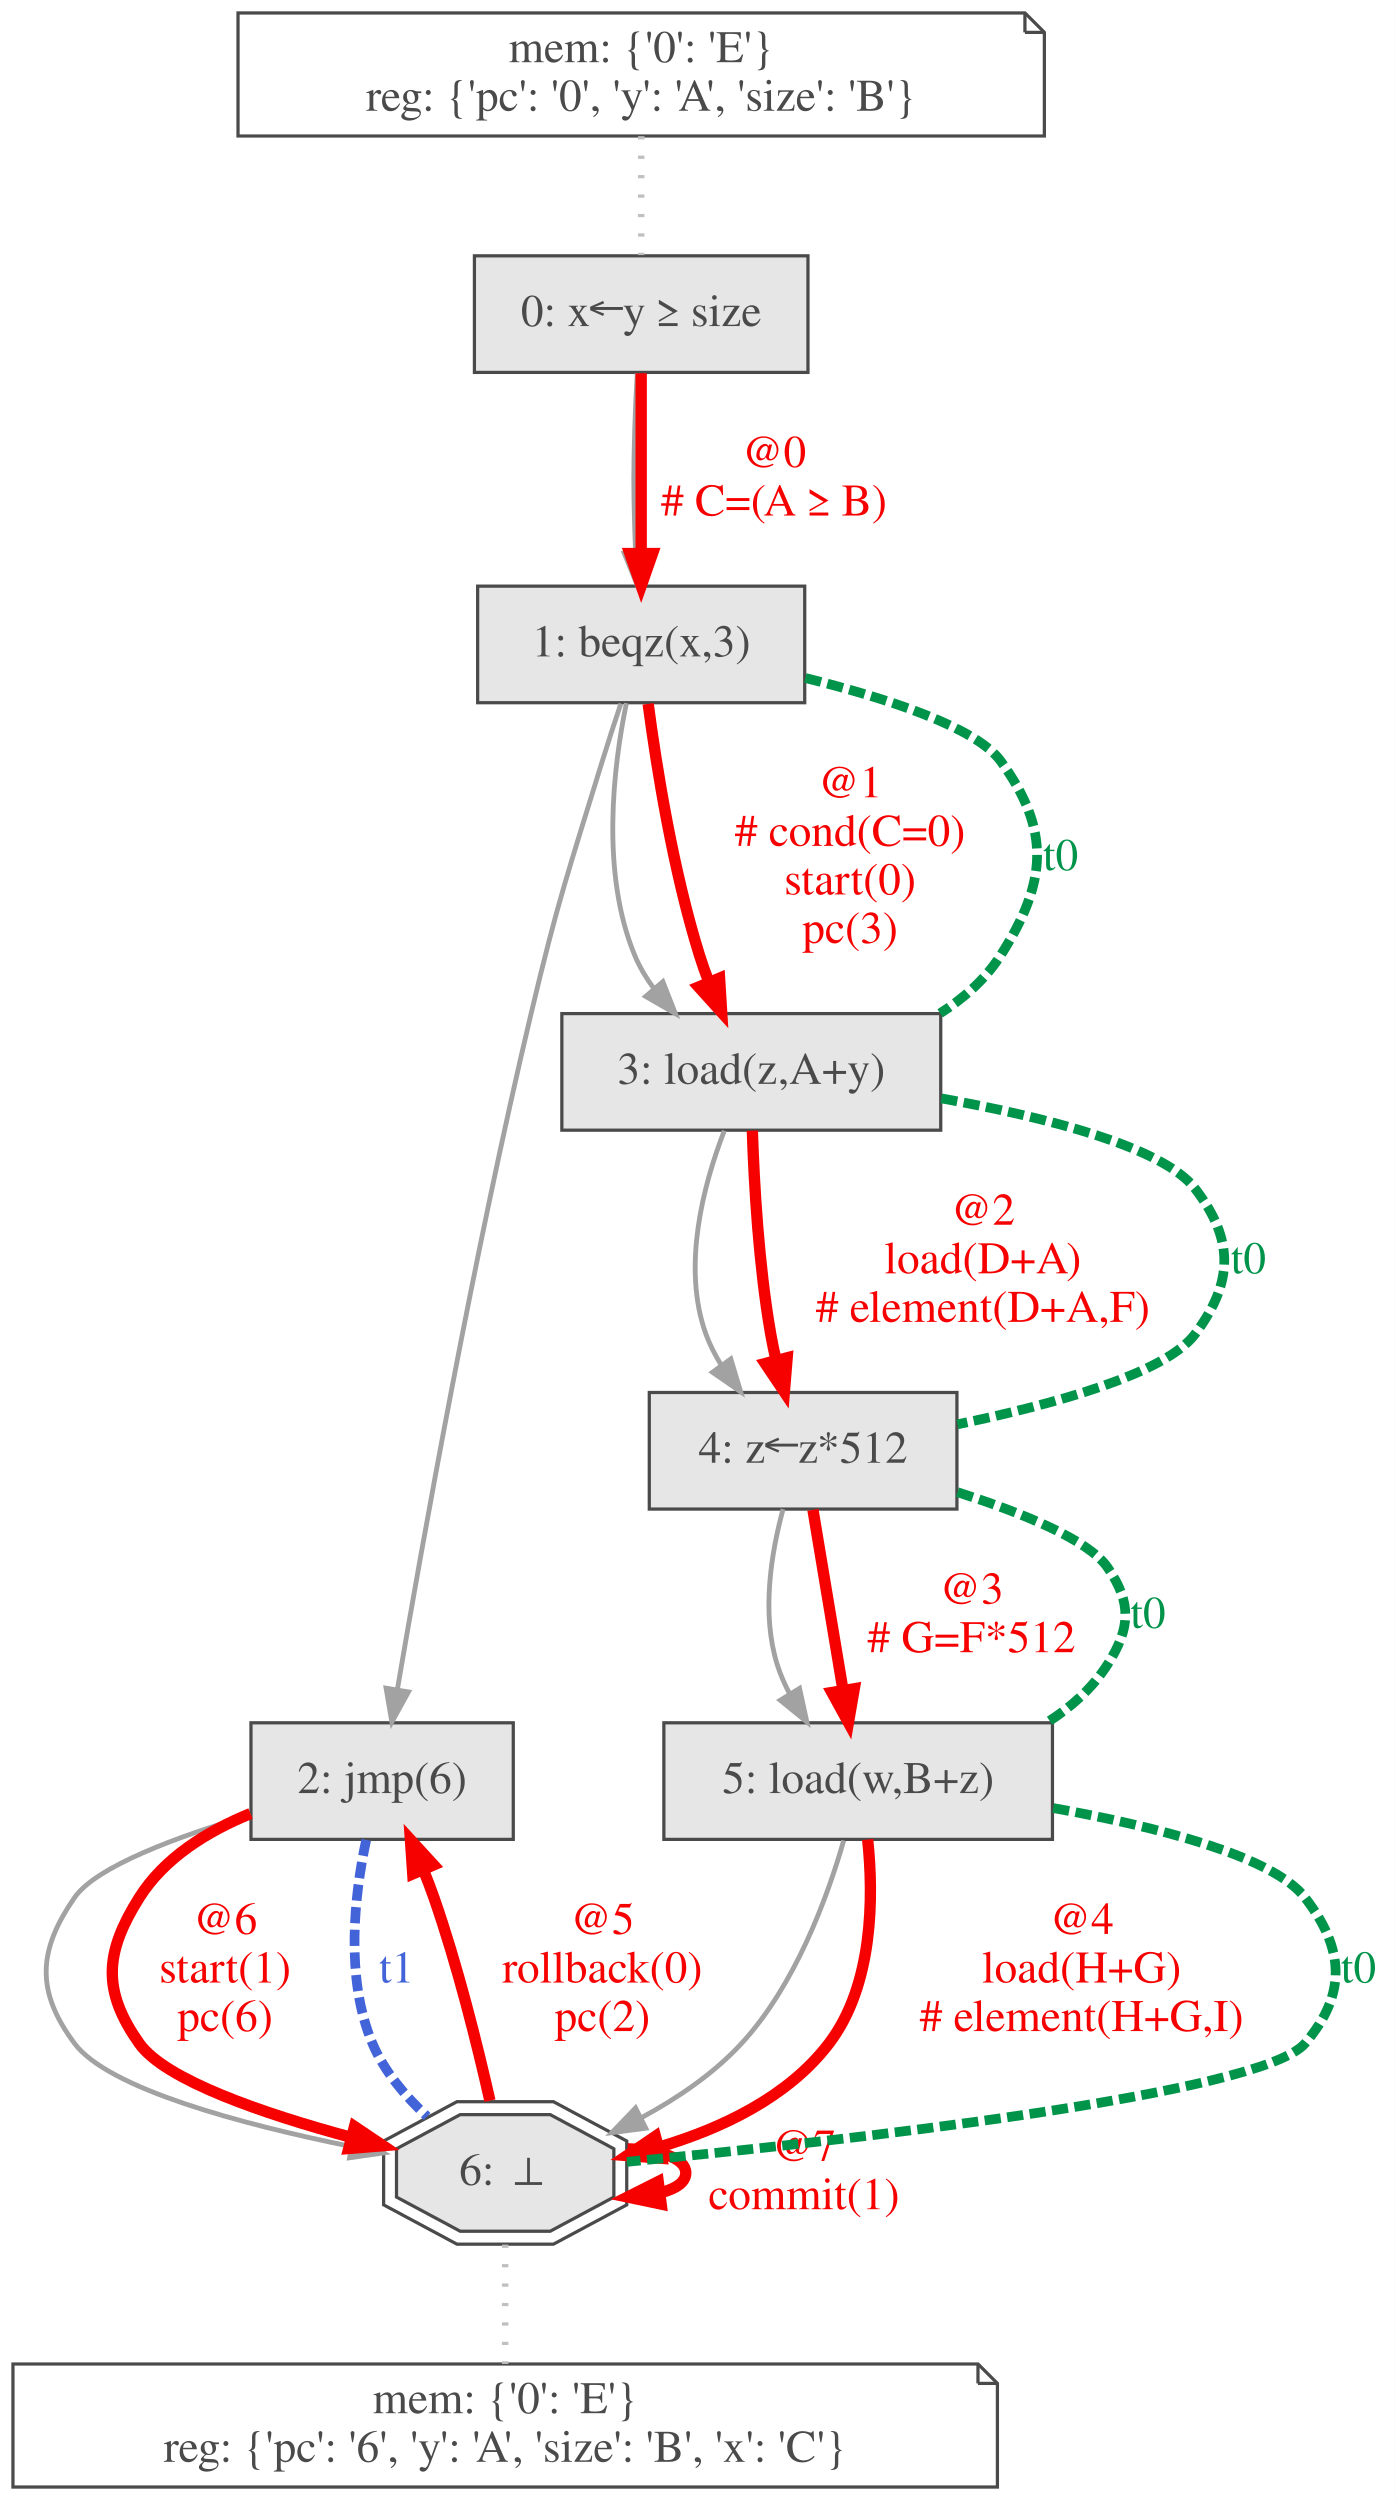
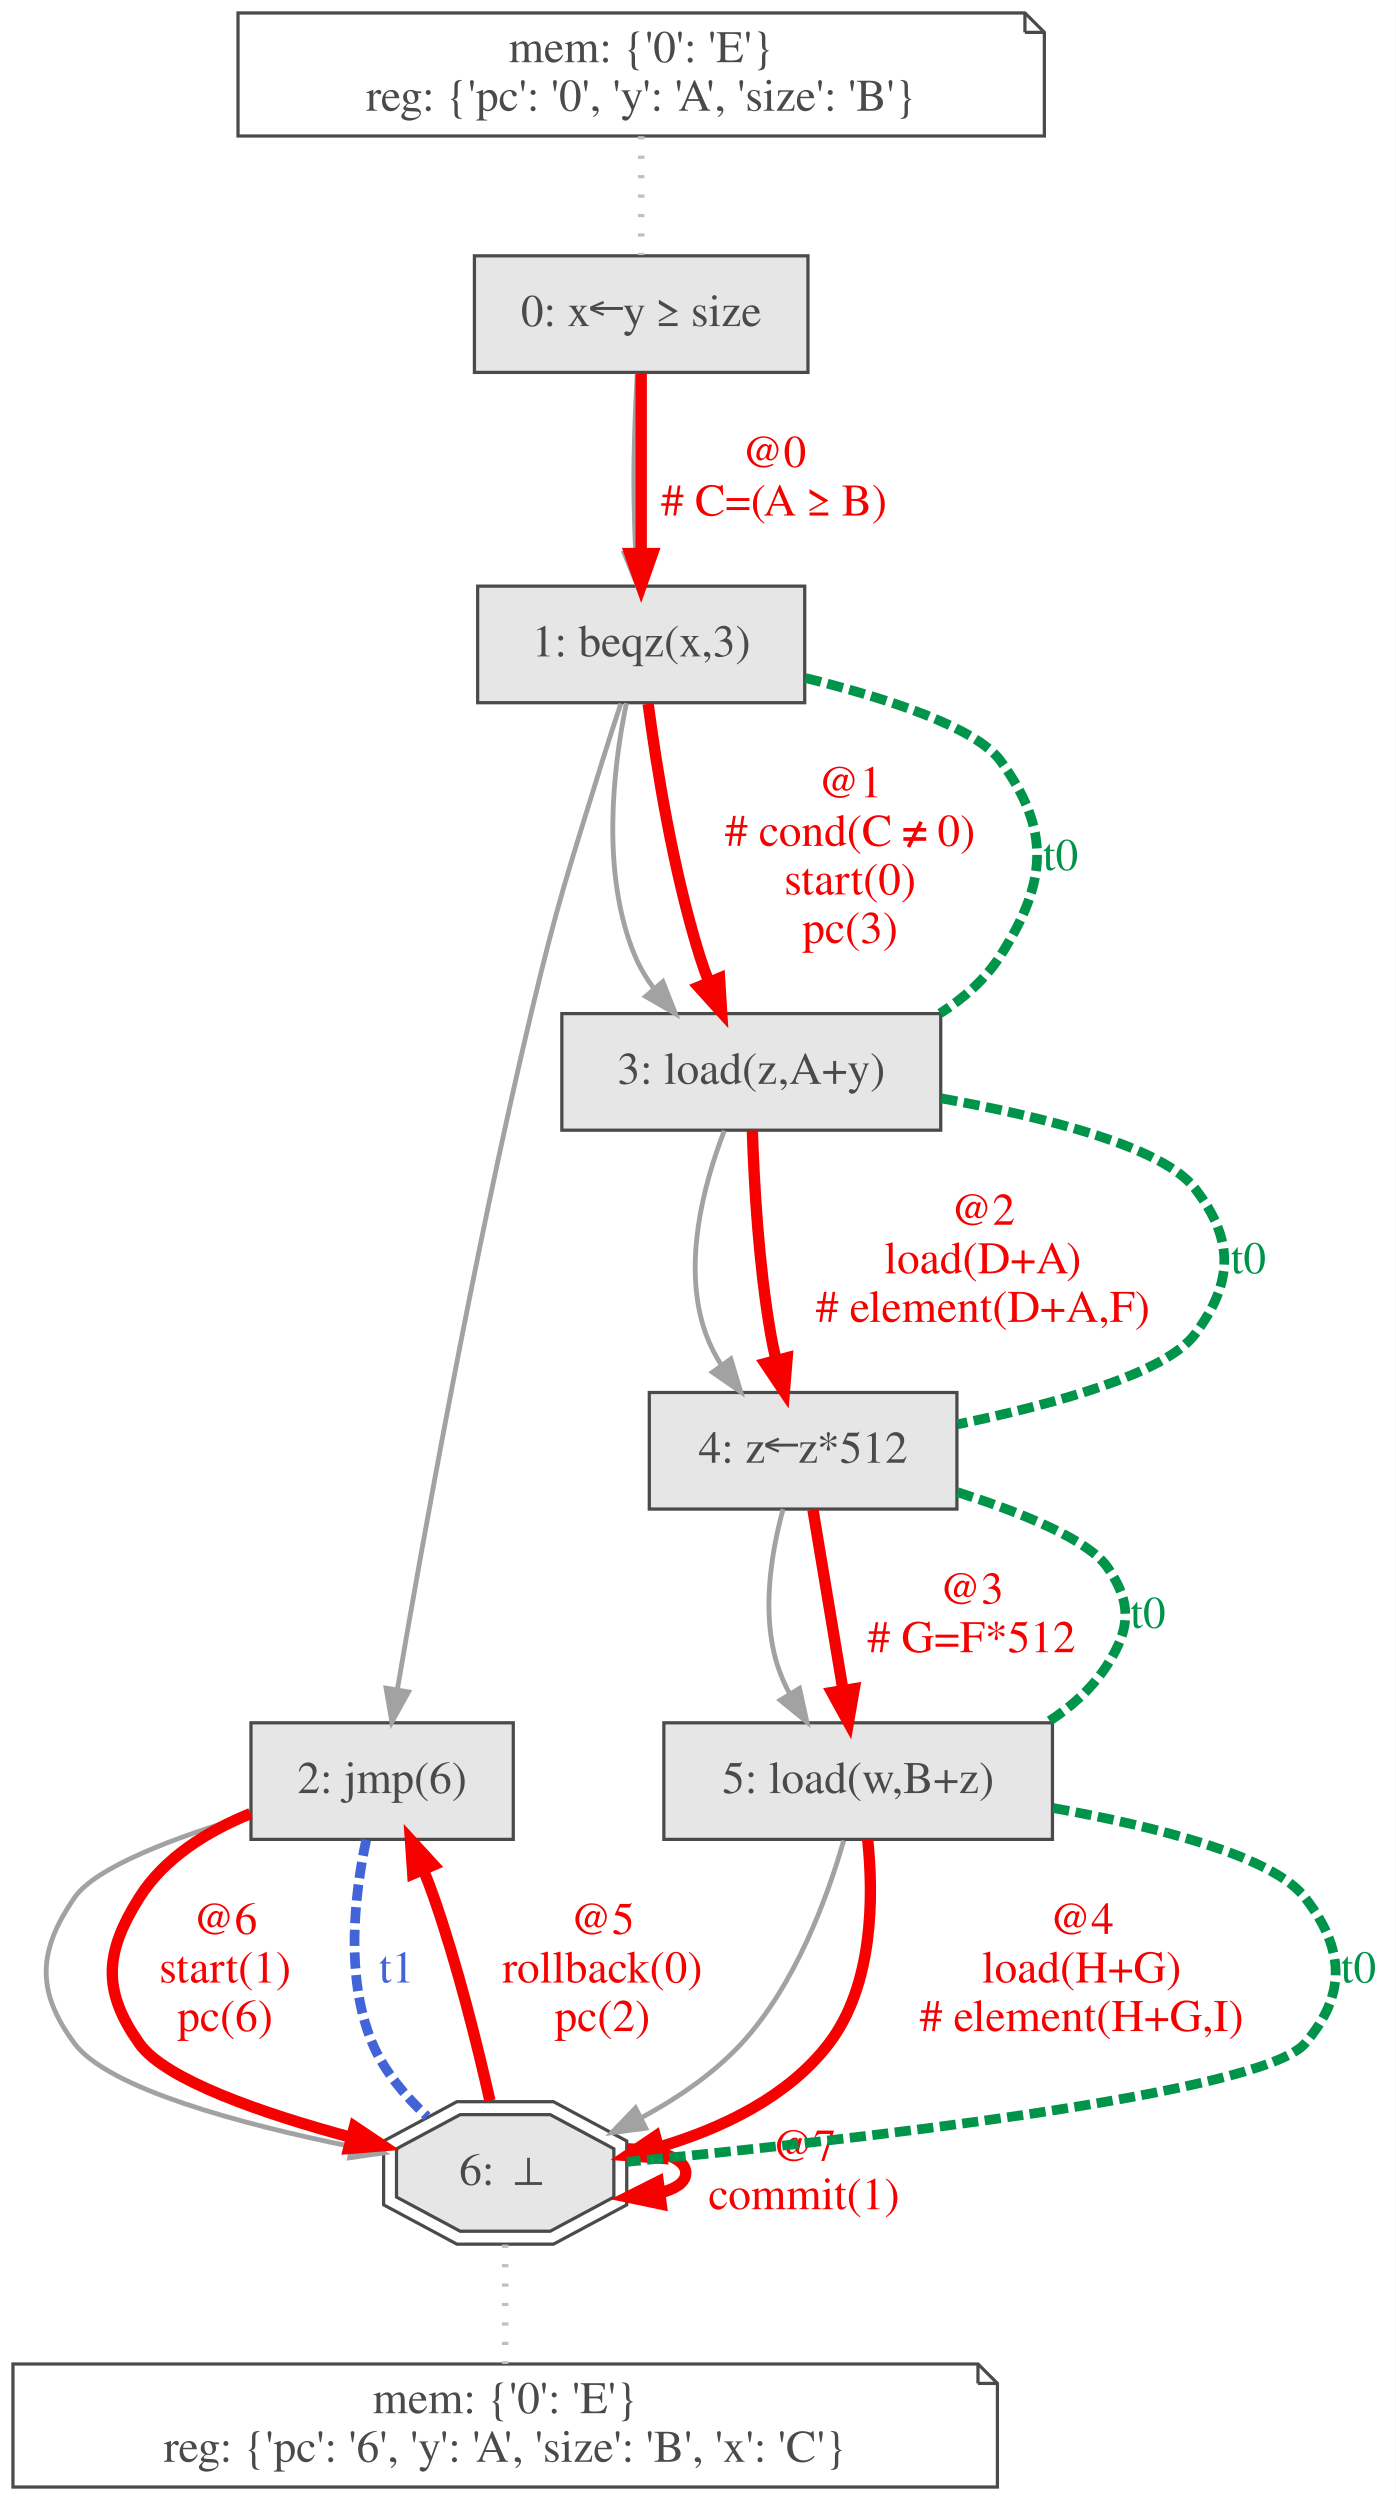
<svg xmlns="http://www.w3.org/2000/svg" width="431pt" height="772pt" viewBox="0.00 0.00 431.00 772.00">
  <g id="graph0" class="graph" transform="scale(1 1) rotate(0) translate(4 768)">
    <polygon fill="#ffffff" stroke="transparent" points="-4,4 -4,-768 427,-768 427,4 -4,4" />
    <g id="node1" class="node">
      <polygon fill="#e6e6e6" stroke="#4a4a4a" points="245.5,-689 142.5,-689 142.5,-653 245.5,-653 245.5,-689" />
      <text text-anchor="middle" x="194" y="-667.3" font-family="Times,serif" font-size="14.00" fill="#4a4a4a">0: x←y≥size</text>
    </g>
    <g id="node2" class="node">
      <polygon fill="#e6e6e6" stroke="#4a4a4a" points="244.5,-587 143.5,-587 143.5,-551 244.5,-551 244.5,-587" />
      <text text-anchor="middle" x="194" y="-565.3" font-family="Times,serif" font-size="14.00" fill="#4a4a4a">1: beqz(x,3)</text>
    </g>
    <g id="edge1" class="edge">
      <path fill="none" stroke="#a2a2a2" stroke-width="1.5" d="M192.786,-652.694C192.463,-647.025 192.16,-640.757 192,-635 191.63,-621.672 191.63,-618.328 192,-605 192.067,-602.571 192.16,-600.052 192.269,-597.524" />
      <polygon fill="#a2a2a2" stroke="#a2a2a2" stroke-width="1.5" points="195.777,-597.47 192.786,-587.306 188.786,-597.116 195.777,-597.47" />
    </g>
    <g id="edge8" class="edge">
      <path fill="none" stroke="#f60000" stroke-width="3.5" d="M194,-652.764C194,-637.317 194,-614.915 194,-597.164" />
      <polygon fill="#f60000" stroke="#f60000" stroke-width="3.5" points="197.5,-597.078 194,-587.078 190.5,-597.078 197.5,-597.078" />
      <text text-anchor="middle" x="235" y="-623.8" font-family="Times,serif" font-size="14.00" fill="#f60000">@0</text>
      <text text-anchor="middle" x="235" y="-608.8" font-family="Times,serif" font-size="14.00" fill="#f60000"># C=(A≥B)</text>
    </g>
    <g id="node3" class="node">
      <polygon fill="#e6e6e6" stroke="#4a4a4a" points="154.5,-236 73.5,-236 73.5,-200 154.5,-200 154.5,-236" />
      <text text-anchor="middle" x="114" y="-214.3" font-family="Times,serif" font-size="14.00" fill="#4a4a4a">2: jmp(6)</text>
    </g>
    <g id="edge2" class="edge">
      <path fill="none" stroke="#a2a2a2" stroke-width="1.5" d="M187.729,-550.739C185.832,-545.072 183.781,-538.793 182,-533 171.413,-498.572 168.328,-490.043 160,-455 142.23,-380.221 126.314,-290.964 118.715,-246.342" />
      <polygon fill="#a2a2a2" stroke="#a2a2a2" stroke-width="1.5" points="122.126,-245.524 117.008,-236.248 115.224,-246.691 122.126,-245.524" />
    </g>
    <g id="node4" class="node">
      <polygon fill="#e6e6e6" stroke="#4a4a4a" points="286.5,-455 169.5,-455 169.5,-419 286.5,-419 286.5,-455" />
      <text text-anchor="middle" x="228" y="-433.3" font-family="Times,serif" font-size="14.00" fill="#4a4a4a">3: load(z,A+y)</text>
    </g>
    <g id="edge3" class="edge">
      <path fill="none" stroke="#a2a2a2" stroke-width="1.5" d="M189.431,-550.866C185.347,-530.947 181.474,-498.412 192,-473 193.517,-469.338 195.607,-465.854 198.023,-462.599" />
      <polygon fill="#a2a2a2" stroke="#a2a2a2" stroke-width="1.5" points="200.688,-464.868 204.559,-455.005 195.382,-460.301 200.688,-464.868" />
    </g>
    <g id="edge9" class="edge">
      <path fill="none" stroke="#f60000" stroke-width="3.5" d="M196.148,-550.645C198.734,-531.094 203.785,-499.391 212,-473 212.858,-470.245 213.867,-467.42 214.955,-464.624" />
      <polygon fill="#f60000" stroke="#f60000" stroke-width="3.5" points="218.198,-465.941 218.85,-455.366 211.746,-463.226 218.198,-465.941" />
      <text text-anchor="middle" x="258.5" y="-521.8" font-family="Times,serif" font-size="14.00" fill="#f60000">@1</text>
-       <text text-anchor="middle" x="258.5" y="-506.8" font-family="Times,serif" font-size="14.00" fill="#f60000"># cond(C=0)</text>
+       <text text-anchor="middle" x="258.5" y="-506.8" font-family="Times,serif" font-size="14.00" fill="#f60000"># cond(C≠0)</text>
      <text text-anchor="middle" x="258.5" y="-491.8" font-family="Times,serif" font-size="14.00" fill="#f60000">start(0)</text>
      <text text-anchor="middle" x="258.5" y="-476.8" font-family="Times,serif" font-size="14.00" fill="#f60000">pc(3)</text>
    </g>
    <g id="edge16" class="edge">
      <path fill="none" stroke="#00934a" stroke-width="3" stroke-dasharray="5,2" d="M244.691,-558.64C270.274,-552.276 297.465,-543.365 305,-533 320.68,-511.43 319.317,-495.498 305,-473 300.326,-465.655 293.716,-459.783 286.311,-455.096" />
      <text text-anchor="middle" x="323.5" y="-499.3" font-family="Times,serif" font-size="14.00" fill="#00934a">t0</text>
    </g>
    <g id="node5" class="node">
      <polygon fill="#e6e6e6" stroke="#4a4a4a" points="185.561,-89.544 185.561,-104.456 165.901,-115 138.099,-115 118.439,-104.456 118.439,-89.544 138.099,-79 165.901,-79 185.561,-89.544" />
      <polygon fill="none" stroke="#4a4a4a" points="189.537,-87.144 189.537,-106.856 166.895,-119 137.105,-119 114.463,-106.856 114.463,-87.144 137.105,-75 166.895,-75 189.537,-87.144" />
      <text text-anchor="middle" x="152" y="-93.3" font-family="Times,serif" font-size="14.00" fill="#4a4a4a">6: ⊥</text>
    </g>
    <g id="edge4" class="edge">
      <path fill="none" stroke="#a2a2a2" stroke-width="1.5" d="M73.381,-207.586C50.665,-200.851 25.614,-191.579 19,-182 7.636,-165.542 7.067,-153.05 19,-137 29.398,-123.015 70.456,-112.07 104.235,-105.191" />
      <polygon fill="#a2a2a2" stroke="#a2a2a2" stroke-width="1.5" points="105.304,-108.548 114.443,-103.188 103.956,-101.679 105.304,-108.548" />
    </g>
    <g id="edge14" class="edge">
      <path fill="none" stroke="#f60000" stroke-width="3.5" d="M73.355,-207.968C60.082,-202.555 46.769,-194.347 39,-182 28.349,-165.072 27.456,-153.332 39,-137 46.997,-125.686 77.243,-115.321 104.432,-107.978" />
      <polygon fill="#f60000" stroke="#f60000" stroke-width="3.5" points="105.471,-111.324 114.263,-105.413 103.704,-104.55 105.471,-111.324" />
      <text text-anchor="middle" x="65.5" y="-170.8" font-family="Times,serif" font-size="14.00" fill="#f60000">@6</text>
      <text text-anchor="middle" x="65.5" y="-155.8" font-family="Times,serif" font-size="14.00" fill="#f60000">start(1)</text>
      <text text-anchor="middle" x="65.5" y="-140.8" font-family="Times,serif" font-size="14.00" fill="#f60000">pc(6)</text>
    </g>
    <g id="edge20" class="edge">
      <path fill="none" stroke="#4363d8" stroke-width="3" stroke-dasharray="5,2" d="M109.082,-199.837C105.453,-182.882 102.474,-157.229 111,-137 114.63,-128.386 121.123,-120.705 127.886,-114.433" />
      <text text-anchor="middle" x="118.5" y="-155.8" font-family="Times,serif" font-size="14.00" fill="#4363d8">t1</text>
    </g>
    <g id="node6" class="node">
      <polygon fill="#e6e6e6" stroke="#4a4a4a" points="291.5,-338 196.5,-338 196.5,-302 291.5,-302 291.5,-338" />
      <text text-anchor="middle" x="244" y="-316.3" font-family="Times,serif" font-size="14.00" fill="#4a4a4a">4: z←z*512</text>
    </g>
    <g id="edge5" class="edge">
      <path fill="none" stroke="#a2a2a2" stroke-width="1.5" d="M219.666,-418.837C213.19,-402.106 206.47,-376.799 214,-356 215.2,-352.687 216.852,-349.464 218.77,-346.396" />
      <polygon fill="#a2a2a2" stroke="#a2a2a2" stroke-width="1.5" points="221.67,-348.36 224.721,-338.214 216.008,-344.242 221.67,-348.36" />
    </g>
    <g id="edge10" class="edge">
      <path fill="none" stroke="#f60000" stroke-width="3.5" d="M228.324,-418.859C228.859,-402.36 230.274,-377.394 234,-356 234.464,-353.336 235.042,-350.585 235.685,-347.846" />
      <polygon fill="#f60000" stroke="#f60000" stroke-width="3.5" points="239.075,-348.714 238.207,-338.155 232.301,-346.951 239.075,-348.714" />
      <text text-anchor="middle" x="299.5" y="-389.8" font-family="Times,serif" font-size="14.00" fill="#f60000">@2</text>
      <text text-anchor="middle" x="299.5" y="-374.8" font-family="Times,serif" font-size="14.00" fill="#f60000">load(D+A)</text>
      <text text-anchor="middle" x="299.5" y="-359.8" font-family="Times,serif" font-size="14.00" fill="#f60000"># element(D+A,F)</text>
    </g>
    <g id="edge17" class="edge">
      <path fill="none" stroke="#00934a" stroke-width="3" stroke-dasharray="5,2" d="M286.685,-428.823C319.247,-422.953 355.126,-413.804 365,-401 377.214,-385.162 376.957,-372.032 365,-356 355.959,-343.877 321.504,-334.363 291.662,-328.168" />
      <text text-anchor="middle" x="381.5" y="-374.8" font-family="Times,serif" font-size="14.00" fill="#00934a">t0</text>
    </g>
    <g id="edge13" class="edge">
      <path fill="none" stroke="#f60000" stroke-width="3.5" d="M147.286,-119.313C143.373,-136.634 137.282,-161.131 130,-182 129.028,-184.785 127.93,-187.653 126.775,-190.498" />
      <polygon fill="#f60000" stroke="#f60000" stroke-width="3.5" points="123.458,-189.351 122.734,-199.921 129.892,-192.11 123.458,-189.351" />
      <text text-anchor="middle" x="182" y="-170.8" font-family="Times,serif" font-size="14.00" fill="#f60000">@5</text>
      <text text-anchor="middle" x="182" y="-155.8" font-family="Times,serif" font-size="14.00" fill="#f60000">rollback(0)</text>
      <text text-anchor="middle" x="182" y="-140.8" font-family="Times,serif" font-size="14.00" fill="#f60000">pc(2)</text>
    </g>
    <g id="edge15" class="edge">
      <path fill="none" stroke="#f60000" stroke-width="3.5" d="M189.794,-104.445C200.002,-104.052 207.768,-101.57 207.768,-97 207.768,-94.144 204.734,-92.103 199.967,-90.878" />
      <polygon fill="#f60000" stroke="#f60000" stroke-width="3.5" points="200.162,-87.374 189.794,-89.555 199.259,-94.316 200.162,-87.374" />
      <text text-anchor="middle" x="244.268" y="-100.8" font-family="Times,serif" font-size="14.00" fill="#f60000">@7</text>
      <text text-anchor="middle" x="244.268" y="-85.8" font-family="Times,serif" font-size="14.00" fill="#f60000">commit(1)</text>
    </g>
    <g id="node9" class="node">
      <polygon fill="none" stroke="#4a4a4a" points="298,-38 0,-38 0,0 304,0 304,-32 298,-38" />
      <polyline fill="none" stroke="#4a4a4a" points="298,-38 298,-32 " />
      <polyline fill="none" stroke="#4a4a4a" points="304,-32 298,-32 " />
      <text text-anchor="middle" x="152" y="-22.8" font-family="Times,serif" font-size="14.00" fill="#4a4a4a">mem: {'0': 'E'}</text>
      <text text-anchor="middle" x="152" y="-7.8" font-family="Times,serif" font-size="14.00" fill="#4a4a4a">reg: {'pc': '6', 'y': 'A', 'size': 'B', 'x': 'C'}</text>
    </g>
    <g id="edge22" class="edge">
      <path fill="none" stroke="#c0c0c0" stroke-width="2" stroke-dasharray="1,5" d="M152,-74.857C152,-63.237 152,-49.144 152,-38.022" />
    </g>
    <g id="node7" class="node">
      <polygon fill="#e6e6e6" stroke="#4a4a4a" points="321,-236 201,-236 201,-200 321,-200 321,-236" />
      <text text-anchor="middle" x="261" y="-214.3" font-family="Times,serif" font-size="14.00" fill="#4a4a4a">5: load(w,B+z)</text>
    </g>
    <g id="edge6" class="edge">
      <path fill="none" stroke="#a2a2a2" stroke-width="1.5" d="M237.817,-301.981C234.142,-288.499 231.067,-269.751 236,-254 236.978,-250.878 238.333,-247.788 239.91,-244.809" />
      <polygon fill="#a2a2a2" stroke="#a2a2a2" stroke-width="1.5" points="242.898,-246.631 245.156,-236.28 236.936,-242.964 242.898,-246.631" />
    </g>
    <g id="edge11" class="edge">
      <path fill="none" stroke="#f60000" stroke-width="3.5" d="M247.039,-301.764C249.614,-286.317 253.347,-263.915 256.306,-246.164" />
      <polygon fill="#f60000" stroke="#f60000" stroke-width="3.5" points="259.795,-246.517 257.987,-236.078 252.891,-245.366 259.795,-246.517" />
      <text text-anchor="middle" x="296" y="-272.8" font-family="Times,serif" font-size="14.00" fill="#f60000">@3</text>
      <text text-anchor="middle" x="296" y="-257.8" font-family="Times,serif" font-size="14.00" fill="#f60000"># G=F*512</text>
    </g>
    <g id="edge18" class="edge">
      <path fill="none" stroke="#00934a" stroke-width="3" stroke-dasharray="5,2" d="M291.661,-307.218C311.902,-300.737 332.182,-292.459 338,-284 345.556,-273.015 345.158,-265.249 338,-254 333.326,-246.655 326.716,-240.783 319.311,-236.095" />
      <text text-anchor="middle" x="350.5" y="-265.3" font-family="Times,serif" font-size="14.00" fill="#00934a">t0</text>
    </g>
    <g id="edge7" class="edge">
      <path fill="none" stroke="#a2a2a2" stroke-width="1.5" d="M256.548,-199.68C251.443,-181.891 241.569,-155.005 225,-137 216.437,-127.695 205.2,-120.078 194.116,-114.082" />
      <polygon fill="#a2a2a2" stroke="#a2a2a2" stroke-width="1.5" points="195.408,-110.813 184.905,-109.425 192.25,-117.06 195.408,-110.813" />
    </g>
    <g id="edge12" class="edge">
      <path fill="none" stroke="#f60000" stroke-width="3.5" d="M263.936,-199.971C265.797,-182.152 265.709,-155.016 252,-137 239.369,-120.4 218.757,-110.672 199.519,-104.979" />
      <polygon fill="#f60000" stroke="#f60000" stroke-width="3.5" points="200.196,-101.538 189.633,-102.355 198.4,-108.303 200.196,-101.538" />
      <text text-anchor="middle" x="330" y="-170.8" font-family="Times,serif" font-size="14.00" fill="#f60000">@4</text>
      <text text-anchor="middle" x="330" y="-155.8" font-family="Times,serif" font-size="14.00" fill="#f60000">load(H+G)</text>
      <text text-anchor="middle" x="330" y="-140.8" font-family="Times,serif" font-size="14.00" fill="#f60000"># element(H+G,I)</text>
    </g>
    <g id="edge19" class="edge">
      <path fill="none" stroke="#00934a" stroke-width="3" stroke-dasharray="5,2" d="M321.232,-209.678C353.728,-203.82 389.16,-194.736 399,-182 411.228,-166.173 411.963,-152.231 399,-137 385.591,-121.245 255.363,-106.788 189.601,-100.422" />
      <text text-anchor="middle" x="415.5" y="-155.8" font-family="Times,serif" font-size="14.00" fill="#00934a">t0</text>
    </g>
    <g id="node8" class="node">
      <polygon fill="none" stroke="#4a4a4a" points="312.5,-764 69.5,-764 69.5,-726 318.5,-726 318.5,-758 312.5,-764" />
      <polyline fill="none" stroke="#4a4a4a" points="312.5,-764 312.5,-758 " />
      <polyline fill="none" stroke="#4a4a4a" points="318.5,-758 312.5,-758 " />
      <text text-anchor="middle" x="194" y="-748.8" font-family="Times,serif" font-size="14.00" fill="#4a4a4a">mem: {'0': 'E'}</text>
      <text text-anchor="middle" x="194" y="-733.8" font-family="Times,serif" font-size="14.00" fill="#4a4a4a">reg: {'pc': '0', 'y': 'A', 'size': 'B'}</text>
    </g>
    <g id="edge21" class="edge">
      <path fill="none" stroke="#c0c0c0" stroke-width="2" stroke-dasharray="1,5" d="M194,-725.943C194,-714.638 194,-700.383 194,-689.227" />
    </g>
  </g>
</svg>
